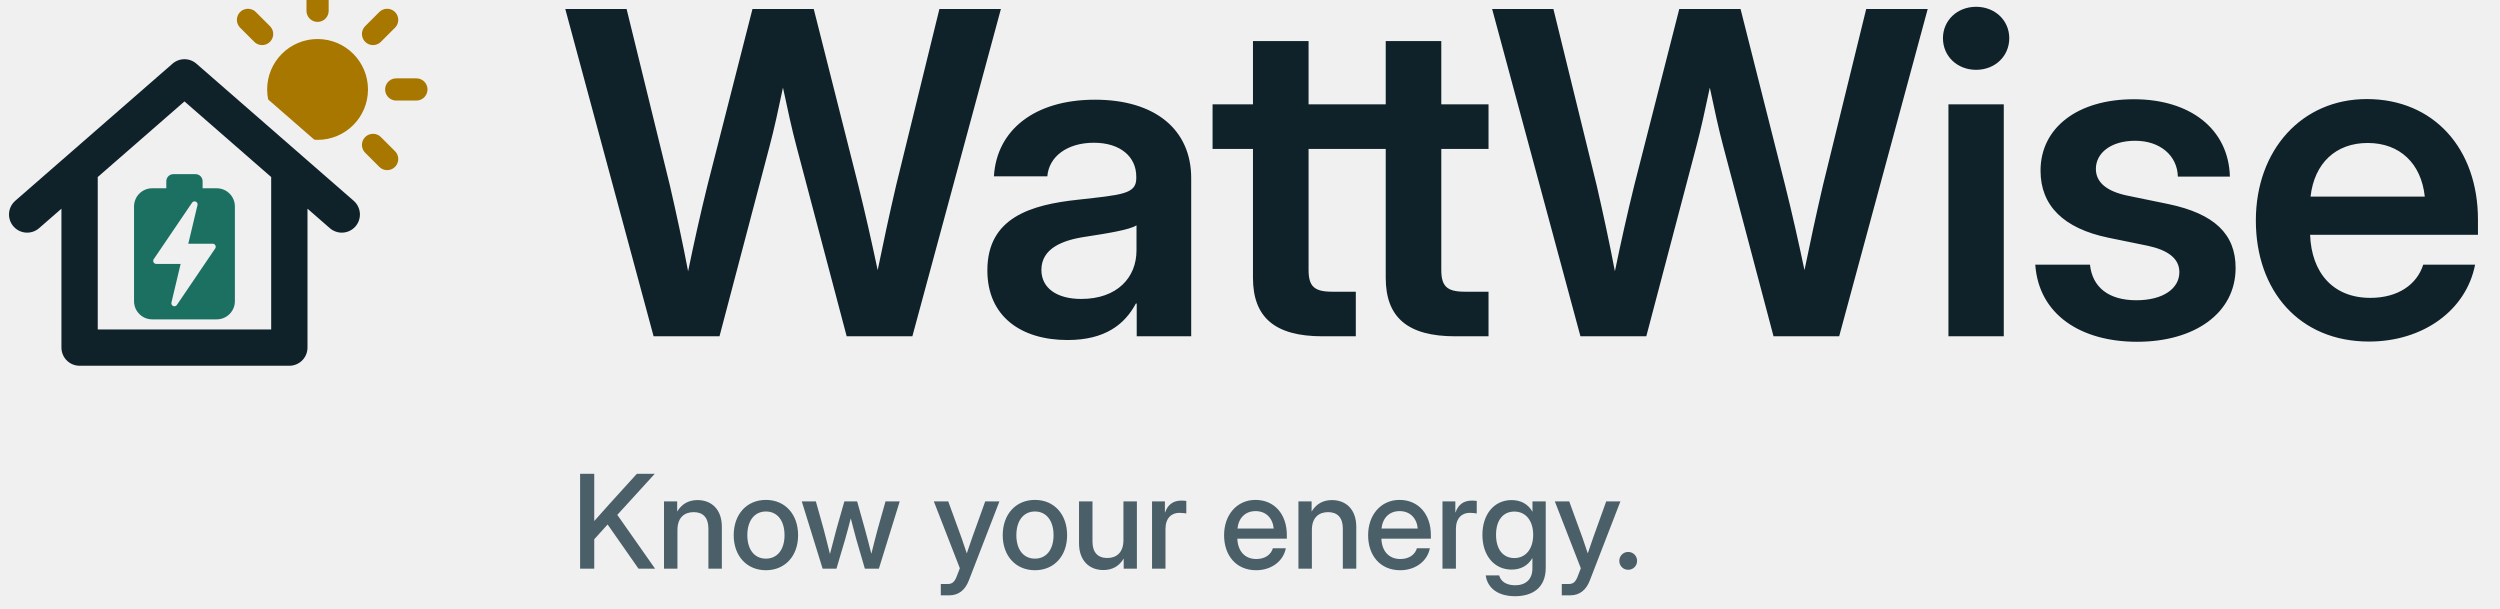
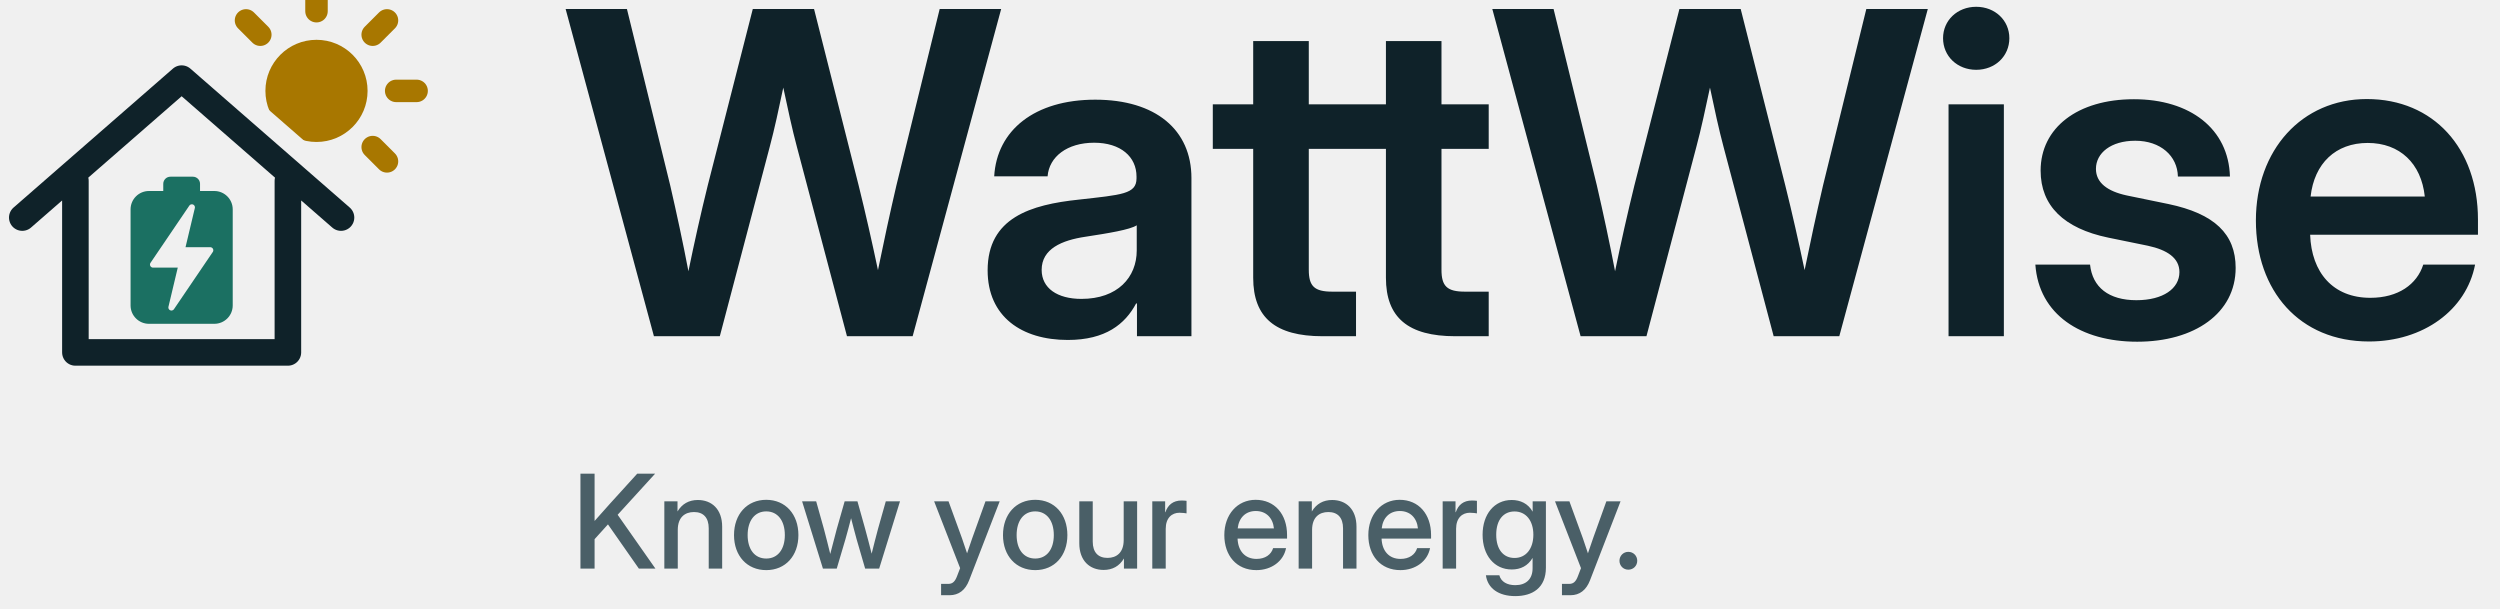
- <svg xmlns="http://www.w3.org/2000/svg" viewBox="-2 -2 555.7 135.2">
-   <g transform="translate(0 -6.55) scale(0.22415) translate(-52 -61)">
+ <svg xmlns="http://www.w3.org/2000/svg" viewBox="-2 -2 555.8 135.2">
+   <g transform="translate(0 -6.55) scale(0.22712) translate(-57 -61)">
    <defs>
      <mask id="ww-sun" maskUnits="userSpaceOnUse" x="0" y="0" width="512" height="512">
        <rect width="512" height="512" fill="#fff" />
-         <path d="M70 294L226 158L382 294 M122 258V426H330V258" fill="none" stroke="#000" stroke-width="76" stroke-linecap="round" stroke-linejoin="round" />
+         <path d="M70 294L226 158L382 294 M122 258V426H330V258" fill="none" stroke="#000" stroke-width="66" stroke-linecap="round" stroke-linejoin="round" />
      </mask>
      <mask id="ww-bolt" maskUnits="userSpaceOnUse" x="0" y="0" width="512" height="512">
        <rect width="512" height="512" fill="#fff" />
        <path d="M236 284L198 340H226L216 382L254 326H226Z" fill="#000" stroke="#000" stroke-width="6" stroke-linejoin="round" />
      </mask>
    </defs>
    <g stroke-linecap="round" stroke-linejoin="round">
      <g mask="url(#ww-sun)">
        <path d="M358 72V92 M427 101L413 115 M456 170H436 M289 101L303 115 M427 239L413 225" stroke="#A87700" stroke-width="22" />
        <circle cx="358" cy="170" r="50" fill="#A87700" />
      </g>
-       <path d="M70 294L226 158L382 294 M122 258V426H330V258" fill="none" stroke="#0F2229" stroke-width="36" />
+       <path d="M70 294L226 158L382 294 M122 258V426H330V258" fill="none" stroke="#0F2229" stroke-width="26" />
      <g fill="#1B7062" mask="url(#ww-bolt)">
        <rect x="208" y="254" width="36" height="24" rx="7" />
        <rect x="176" y="268" width="100" height="130" rx="18" />
      </g>
    </g>
  </g>
-   <path transform="translate(123.02 72.75)" fill="#0F2229" d="M20.26 0H34.91L46 -42.09C47.07 -46.09 48 -50.44 49.02 -55.27C50.05 -50.44 50.98 -46.09 52.05 -42.09L63.18 0H77.78L97.46 -72.75H83.79L74.17 -33.54C72.71 -27.25 71.34 -20.95 70.07 -14.7C68.75 -20.95 67.33 -27.25 65.77 -33.54L55.86 -72.75H42.24L32.23 -33.54C30.66 -27.2 29.25 -20.85 27.93 -14.45C26.71 -20.85 25.34 -27.2 23.88 -33.54L14.26 -72.75H0.63Z M112.27 0.83C120.67 0.83 125.01 -2.69 127.46 -7.28H127.65V0H139.76V-35.16C139.76 -45.9 131.8 -52.59 118.37 -52.59C104.9 -52.59 96.5 -45.8 95.91 -35.55H107.78C108.12 -39.89 112.12 -43.02 118.13 -43.02C124.04 -43.02 127.55 -39.89 127.55 -35.5V-35.11C127.55 -31.59 124.28 -31.45 114.71 -30.37C104.07 -29.25 94.45 -26.37 94.45 -14.65C94.45 -4.35 102.02 0.83 112.27 0.83ZM115.3 -8.3C109.93 -8.3 106.46 -10.69 106.46 -14.75C106.46 -19.43 110.95 -21.34 116.22 -22.12C121.3 -22.9 126.09 -23.68 127.6 -24.66V-19.09C127.6 -13.09 123.35 -8.3 115.3 -8.3Z M176.35 -51.56H165.85V-65.62H153.49V-51.56H144.51V-41.65H153.49V-12.99C153.49 -4.15 158.43 0 168.92 0H176.35V-9.91H171.07C167.07 -9.91 165.85 -11.13 165.85 -14.79V-41.65H176.35Z M205.85 -51.56H195.35V-65.62H183V-51.56H174.02V-41.65H183V-12.99C183 -4.15 187.93 0 198.43 0H205.85V-9.91H200.58C196.57 -9.91 195.35 -11.13 195.35 -14.79V-41.65H205.85Z M226.28 0H240.92L252.01 -42.09C253.08 -46.09 254.01 -50.44 255.04 -55.27C256.06 -50.44 256.99 -46.09 258.06 -42.09L269.2 0H283.79L303.47 -72.75H289.8L280.18 -33.54C278.72 -27.25 277.35 -20.95 276.08 -14.7C274.76 -20.95 273.35 -27.25 271.78 -33.54L261.87 -72.75H248.25L238.24 -33.54C236.68 -27.2 235.26 -20.85 233.94 -14.45C232.72 -20.85 231.35 -27.2 229.89 -33.54L220.27 -72.75H206.65Z M308.08 0H320.38V-51.56H308.08ZM314.23 -59.23C318.43 -59.23 321.6 -62.26 321.6 -66.26C321.6 -70.21 318.43 -73.24 314.23 -73.24C310.03 -73.24 306.86 -70.21 306.86 -66.26C306.86 -62.26 310.03 -59.23 314.23 -59.23Z M350.03 1.22C362.78 1.22 371.91 -5.13 371.91 -15.19C371.91 -22.75 367.17 -27.25 356.97 -29.39L347.69 -31.3C343.39 -32.23 340.85 -34.13 340.85 -37.21C340.85 -40.72 344.17 -43.46 349.59 -43.46C355.21 -43.46 358.97 -40.09 359.07 -35.5H370.64C370.35 -46.09 361.8 -52.69 349.3 -52.69C336.7 -52.69 328.55 -46.29 328.55 -36.82C328.55 -29 333.72 -23.97 343.59 -21.92L352.38 -20.12C356.72 -19.19 359.41 -17.38 359.41 -14.26C359.41 -10.6 355.79 -8.01 349.84 -8.01C343.69 -8.01 340.07 -10.89 339.54 -15.92H327.38C328.16 -4.83 337.48 1.22 350.03 1.22Z M401.56 1.17C413.62 1.17 423.19 -5.81 425.14 -15.92H413.62C412.21 -11.52 408.05 -8.54 401.85 -8.54C393.55 -8.54 388.77 -14.16 388.47 -22.56H425.78V-25.93C425.78 -41.75 415.92 -52.73 401.07 -52.73C386.62 -52.73 376.41 -41.41 376.41 -25.73C376.41 -10.11 386.08 1.17 401.56 1.17ZM388.57 -31.05C389.4 -38.43 394.14 -42.97 401.27 -42.97C408.4 -42.97 413.18 -38.43 413.96 -31.05Z" />
-   <path transform="translate(125.02 124.41) scale(0.29)" fill="#4A5F67" d="M6.64 0H17.48V-22.56L27.73 -33.89L51.42 0H64.11L35.16 -41.26L63.87 -72.75H50.15L29.44 -49.95C25.39 -45.41 21.44 -41.02 17.48 -36.52V-72.75H6.64Z M81.25 -29.69C81.25 -39.26 86.67 -43.36 93.7 -43.36C100.83 -43.36 104.98 -39.11 104.98 -30.86V0H115.28V-32.13C115.28 -45.61 107.23 -52.59 96.63 -52.59C89.84 -52.59 84.57 -49.66 81.05 -43.8V-51.56H70.95V0H81.25Z M149.07 1.17C163.82 1.17 173.73 -9.81 173.73 -25.68C173.73 -41.65 163.82 -52.73 149.07 -52.73C134.33 -52.73 124.37 -41.65 124.37 -25.68C124.37 -9.81 134.33 1.17 149.07 1.17ZM149.07 -7.71C140.23 -7.71 134.81 -14.7 134.81 -25.68C134.81 -36.77 140.28 -43.85 149.07 -43.85C157.86 -43.85 163.33 -36.77 163.33 -25.68C163.33 -14.75 157.91 -7.71 149.07 -7.71Z M192.53 0H203.12L209.77 -22.46C211.28 -27.69 212.7 -33.2 214.11 -38.62C215.53 -33.2 216.89 -27.69 218.36 -22.46L224.9 0H235.64L251.61 -51.56H240.72L234.77 -30.47C233.06 -24.27 231.49 -17.72 229.88 -11.43C228.22 -17.72 226.66 -24.32 224.9 -30.47L218.99 -51.56H209.18L203.17 -30.47C201.46 -24.22 199.8 -17.63 198.14 -11.23C196.53 -17.63 194.97 -24.22 193.26 -30.47L187.35 -51.56H176.56Z  M283.11 20.41H289.65C296.63 20.41 301.71 16.5 304.59 9.03L328.03 -51.56H317.14L306.98 -23.29C305.62 -19.43 304.3 -15.58 303.03 -11.72C301.76 -15.58 300.49 -19.43 299.12 -23.29L288.82 -51.56H277.78L297.71 -0.34L295.36 5.76C293.8 9.96 291.89 11.72 288.67 11.72H283.11Z M355.27 1.17C370.02 1.17 379.93 -9.81 379.93 -25.68C379.93 -41.65 370.02 -52.73 355.27 -52.73C340.53 -52.73 330.57 -41.65 330.57 -25.68C330.57 -9.81 340.53 1.17 355.27 1.17ZM355.27 -7.71C346.44 -7.71 341.02 -14.7 341.02 -25.68C341.02 -36.77 346.48 -43.85 355.27 -43.85C364.06 -43.85 369.53 -36.77 369.53 -25.68C369.53 -14.75 364.11 -7.71 355.27 -7.71Z M407.71 1.03C414.55 1.03 419.78 -1.9 423.29 -7.76V0H433.4V-51.56H423.1V-21.88C423.1 -12.3 417.68 -8.2 410.69 -8.2C403.52 -8.2 399.37 -12.45 399.37 -20.7V-51.56H389.06V-19.43C389.06 -5.96 397.12 1.03 407.71 1.03Z M445.02 0H455.32V-30.47C455.32 -38.87 460.06 -42.82 465.87 -42.82C468.26 -42.82 470.51 -42.48 471.29 -42.33V-51.95C470.46 -52.05 469.09 -52.2 467.53 -52.2C460.99 -52.2 456.98 -48.83 455.08 -43.21H454.88V-51.56H445.02Z  M524.8 1.17C536.47 1.17 545.65 -5.71 547.56 -15.67H537.65C536.18 -10.79 531.69 -7.42 524.95 -7.42C515.92 -7.42 510.74 -13.72 510.4 -23H548.34V-25.78C548.34 -41.7 538.87 -52.73 524.27 -52.73C510.21 -52.73 500.24 -41.41 500.24 -25.68C500.24 -10.11 509.52 1.17 524.8 1.17ZM510.5 -30.81C511.38 -39.01 516.6 -44.14 524.37 -44.14C532.18 -44.14 537.45 -39.01 538.28 -30.81Z M567.53 -29.69C567.53 -39.26 572.95 -43.36 579.98 -43.36C587.11 -43.36 591.26 -39.11 591.26 -30.86V0H601.56V-32.13C601.56 -45.61 593.51 -52.59 582.91 -52.59C576.12 -52.59 570.85 -49.66 567.33 -43.8V-51.56H557.23V0H567.53Z M635.21 1.17C646.88 1.17 656.05 -5.71 657.96 -15.67H648.05C646.58 -10.79 642.09 -7.42 635.35 -7.42C626.32 -7.42 621.14 -13.72 620.8 -23H658.74V-25.78C658.74 -41.7 649.27 -52.73 634.67 -52.73C620.61 -52.73 610.64 -41.41 610.64 -25.68C610.64 -10.11 619.92 1.17 635.21 1.17ZM620.9 -30.81C621.78 -39.01 627 -44.14 634.77 -44.14C642.58 -44.14 647.85 -39.01 648.68 -30.81Z M667.63 0H677.93V-30.47C677.93 -38.87 682.67 -42.82 688.48 -42.82C690.87 -42.82 693.12 -42.48 693.9 -42.33V-51.95C693.07 -52.05 691.7 -52.2 690.14 -52.2C683.59 -52.2 679.59 -48.83 677.69 -43.21H677.49V-51.56H667.63Z M723.29 21.09C736.28 21.09 746.78 14.94 746.78 -0.68V-51.56H736.62V-43.7H736.57C733.11 -49.85 727.25 -52.59 720.56 -52.59C707.23 -52.59 698.24 -41.7 698.24 -25.93C698.24 -10.21 707.18 0.68 720.61 0.68C727.39 0.68 732.96 -2.1 736.52 -8.11H736.57V-0.29C736.57 8.06 731.59 12.7 723.29 12.7C717.04 12.7 712.4 10.11 711.08 5.13H700.78C702.15 15.23 710.64 21.09 723.29 21.09ZM722.71 -8.15C714.4 -8.15 708.69 -14.4 708.69 -25.98C708.69 -37.55 714.4 -43.8 722.71 -43.8C731.49 -43.8 737.16 -36.77 737.16 -25.98C737.16 -15.19 731.49 -8.15 722.71 -8.15Z M759.08 20.41H765.62C772.61 20.41 777.69 16.5 780.57 9.03L804 -51.56H793.12L782.96 -23.29C781.59 -19.43 780.27 -15.58 779 -11.72C777.73 -15.58 776.46 -19.43 775.1 -23.29L764.79 -51.56H753.76L773.68 -0.34L771.34 5.76C769.78 9.96 767.87 11.72 764.65 11.72H759.08Z M809.96 0.83C813.82 0.83 816.8 -2.15 816.8 -6.01C816.8 -9.81 813.82 -12.84 809.96 -12.84C806.15 -12.84 803.17 -9.81 803.17 -6.01C803.17 -2.15 806.15 0.83 809.96 0.83Z" />
+   <path transform="translate(123.12 72.75)" fill="#0F2229" d="M20.26 0H34.91L46 -42.09C47.07 -46.09 48 -50.44 49.02 -55.27C50.05 -50.44 50.98 -46.09 52.05 -42.09L63.18 0H77.78L97.46 -72.75H83.79L74.17 -33.54C72.71 -27.25 71.34 -20.95 70.07 -14.7C68.75 -20.95 67.33 -27.25 65.77 -33.54L55.86 -72.75H42.24L32.23 -33.54C30.66 -27.2 29.25 -20.85 27.93 -14.45C26.71 -20.85 25.34 -27.2 23.88 -33.54L14.26 -72.75H0.63Z M112.27 0.83C120.67 0.83 125.01 -2.69 127.46 -7.28H127.65V0H139.76V-35.16C139.76 -45.9 131.8 -52.59 118.37 -52.59C104.9 -52.59 96.5 -45.8 95.91 -35.55H107.78C108.12 -39.89 112.12 -43.02 118.13 -43.02C124.04 -43.02 127.55 -39.89 127.55 -35.5V-35.11C127.55 -31.59 124.28 -31.45 114.71 -30.37C104.07 -29.25 94.45 -26.37 94.45 -14.65C94.45 -4.35 102.02 0.83 112.27 0.83ZM115.3 -8.3C109.93 -8.3 106.46 -10.69 106.46 -14.75C106.46 -19.43 110.95 -21.34 116.22 -22.12C121.3 -22.9 126.09 -23.68 127.6 -24.66V-19.09C127.6 -13.09 123.35 -8.3 115.3 -8.3Z M176.35 -51.56H165.85V-65.62H153.49V-51.56H144.51V-41.65H153.49V-12.99C153.49 -4.15 158.43 0 168.92 0H176.35V-9.91H171.07C167.07 -9.91 165.85 -11.13 165.85 -14.79V-41.65H176.35Z M205.85 -51.56H195.35V-65.62H183V-51.56H174.02V-41.65H183V-12.99C183 -4.15 187.93 0 198.43 0H205.85V-9.91H200.58C196.57 -9.91 195.35 -11.13 195.35 -14.79V-41.65H205.85Z M226.28 0H240.92L252.01 -42.09C253.08 -46.09 254.01 -50.44 255.04 -55.27C256.06 -50.44 256.99 -46.09 258.06 -42.09L269.2 0H283.79L303.47 -72.75H289.8L280.18 -33.54C278.72 -27.25 277.35 -20.95 276.08 -14.7C274.76 -20.95 273.35 -27.25 271.78 -33.54L261.87 -72.75H248.25L238.24 -33.54C236.68 -27.2 235.26 -20.85 233.94 -14.45C232.72 -20.85 231.35 -27.2 229.89 -33.54L220.27 -72.75H206.65Z M308.08 0H320.38V-51.56H308.08ZM314.23 -59.23C318.43 -59.23 321.6 -62.26 321.6 -66.26C321.6 -70.21 318.43 -73.24 314.23 -73.24C310.03 -73.24 306.86 -70.21 306.86 -66.26C306.86 -62.26 310.03 -59.23 314.23 -59.23Z M350.03 1.22C362.78 1.22 371.91 -5.13 371.91 -15.19C371.91 -22.75 367.17 -27.25 356.97 -29.39L347.69 -31.3C343.39 -32.23 340.85 -34.13 340.85 -37.21C340.85 -40.72 344.17 -43.46 349.59 -43.46C355.21 -43.46 358.97 -40.09 359.07 -35.5H370.64C370.35 -46.09 361.8 -52.69 349.3 -52.69C336.7 -52.69 328.55 -46.29 328.55 -36.82C328.55 -29 333.72 -23.97 343.59 -21.92L352.38 -20.12C356.72 -19.19 359.41 -17.38 359.41 -14.26C359.41 -10.6 355.79 -8.01 349.84 -8.01C343.69 -8.01 340.07 -10.89 339.54 -15.92H327.38C328.16 -4.83 337.48 1.22 350.03 1.22Z M401.56 1.17C413.62 1.17 423.19 -5.81 425.14 -15.92H413.62C412.21 -11.52 408.05 -8.54 401.85 -8.54C393.55 -8.54 388.77 -14.16 388.47 -22.56H425.78V-25.93C425.78 -41.75 415.92 -52.73 401.07 -52.73C386.62 -52.73 376.41 -41.41 376.41 -25.73C376.41 -10.11 386.08 1.17 401.56 1.17ZM388.57 -31.05C389.4 -38.43 394.14 -42.97 401.27 -42.97C408.4 -42.97 413.18 -38.43 413.96 -31.05Z" />
+   <path transform="translate(125.12 124.41) scale(0.29)" fill="#4A5F67" d="M6.64 0H17.48V-22.56L27.73 -33.89L51.42 0H64.11L35.16 -41.26L63.87 -72.75H50.15L29.44 -49.95C25.39 -45.41 21.44 -41.02 17.48 -36.52V-72.75H6.64Z M81.25 -29.69C81.25 -39.26 86.67 -43.36 93.7 -43.36C100.83 -43.36 104.98 -39.11 104.98 -30.86V0H115.28V-32.13C115.28 -45.61 107.23 -52.59 96.63 -52.59C89.84 -52.59 84.57 -49.66 81.05 -43.8V-51.56H70.95V0H81.25Z M149.07 1.17C163.82 1.17 173.73 -9.81 173.73 -25.68C173.73 -41.65 163.82 -52.73 149.07 -52.73C134.33 -52.73 124.37 -41.65 124.37 -25.68C124.37 -9.81 134.33 1.17 149.07 1.17ZM149.07 -7.71C140.23 -7.71 134.81 -14.7 134.81 -25.68C134.81 -36.77 140.28 -43.85 149.07 -43.85C157.86 -43.85 163.33 -36.77 163.33 -25.68C163.33 -14.75 157.91 -7.71 149.07 -7.71Z M192.53 0H203.12L209.77 -22.46C211.28 -27.69 212.7 -33.2 214.11 -38.62C215.53 -33.2 216.89 -27.69 218.36 -22.46L224.9 0H235.64L251.61 -51.56H240.72L234.77 -30.47C233.06 -24.27 231.49 -17.72 229.88 -11.43C228.22 -17.72 226.66 -24.32 224.9 -30.47L218.99 -51.56H209.18L203.17 -30.47C201.46 -24.22 199.8 -17.63 198.14 -11.23C196.53 -17.63 194.97 -24.22 193.26 -30.47L187.35 -51.56H176.56Z  M283.11 20.41H289.65C296.63 20.41 301.71 16.5 304.59 9.03L328.03 -51.56H317.14L306.98 -23.29C305.62 -19.43 304.3 -15.58 303.03 -11.72C301.76 -15.58 300.49 -19.43 299.12 -23.29L288.82 -51.56H277.78L297.71 -0.34L295.36 5.76C293.8 9.96 291.89 11.72 288.67 11.72H283.11Z M355.27 1.17C370.02 1.17 379.93 -9.81 379.93 -25.68C379.93 -41.65 370.02 -52.73 355.27 -52.73C340.53 -52.73 330.57 -41.65 330.57 -25.68C330.57 -9.81 340.53 1.17 355.27 1.17ZM355.27 -7.71C346.44 -7.71 341.02 -14.7 341.02 -25.68C341.02 -36.77 346.48 -43.85 355.27 -43.85C364.06 -43.85 369.53 -36.77 369.53 -25.68C369.53 -14.75 364.11 -7.71 355.27 -7.71Z M407.71 1.03C414.55 1.03 419.78 -1.9 423.29 -7.76V0H433.4V-51.56H423.1V-21.88C423.1 -12.3 417.68 -8.2 410.69 -8.2C403.52 -8.2 399.37 -12.45 399.37 -20.7V-51.56H389.06V-19.43C389.06 -5.96 397.12 1.03 407.71 1.03Z M445.02 0H455.32V-30.47C455.32 -38.87 460.06 -42.82 465.87 -42.82C468.26 -42.82 470.51 -42.48 471.29 -42.33V-51.95C470.46 -52.05 469.09 -52.2 467.53 -52.2C460.99 -52.2 456.98 -48.83 455.08 -43.21H454.88V-51.56H445.02Z  M524.8 1.17C536.47 1.17 545.65 -5.71 547.56 -15.67H537.65C536.18 -10.79 531.69 -7.42 524.95 -7.42C515.92 -7.42 510.74 -13.72 510.4 -23H548.34V-25.78C548.34 -41.7 538.87 -52.73 524.27 -52.73C510.21 -52.73 500.24 -41.41 500.24 -25.68C500.24 -10.11 509.52 1.17 524.8 1.17ZM510.5 -30.81C511.38 -39.01 516.6 -44.14 524.37 -44.14C532.18 -44.14 537.45 -39.01 538.28 -30.81Z M567.53 -29.69C567.53 -39.26 572.95 -43.36 579.98 -43.36C587.11 -43.36 591.26 -39.11 591.26 -30.86V0H601.56V-32.13C601.56 -45.61 593.51 -52.59 582.91 -52.59C576.12 -52.59 570.85 -49.66 567.33 -43.8V-51.56H557.23V0H567.53Z M635.21 1.17C646.88 1.17 656.05 -5.71 657.96 -15.67H648.05C646.58 -10.79 642.09 -7.42 635.35 -7.42C626.32 -7.42 621.14 -13.72 620.8 -23H658.74V-25.78C658.74 -41.7 649.27 -52.73 634.67 -52.73C620.61 -52.73 610.64 -41.41 610.64 -25.68C610.64 -10.11 619.92 1.17 635.21 1.17ZM620.9 -30.81C621.78 -39.01 627 -44.14 634.77 -44.14C642.58 -44.14 647.85 -39.01 648.68 -30.81Z M667.63 0H677.93V-30.47C677.93 -38.87 682.67 -42.82 688.48 -42.82C690.87 -42.82 693.12 -42.48 693.9 -42.33V-51.95C693.07 -52.05 691.7 -52.2 690.14 -52.2C683.59 -52.2 679.59 -48.83 677.69 -43.21H677.49V-51.56H667.63Z M723.29 21.09C736.28 21.09 746.78 14.94 746.78 -0.68V-51.56H736.62V-43.7H736.57C733.11 -49.85 727.25 -52.59 720.56 -52.59C707.23 -52.59 698.24 -41.7 698.24 -25.93C698.24 -10.21 707.18 0.68 720.61 0.68C727.39 0.68 732.96 -2.1 736.52 -8.11H736.57V-0.29C736.57 8.06 731.59 12.7 723.29 12.7C717.04 12.7 712.4 10.11 711.08 5.13H700.78C702.15 15.23 710.64 21.09 723.29 21.09ZM722.71 -8.15C714.4 -8.15 708.69 -14.4 708.69 -25.98C708.69 -37.55 714.4 -43.8 722.71 -43.8C731.49 -43.8 737.16 -36.77 737.16 -25.98C737.16 -15.19 731.49 -8.15 722.71 -8.15Z M759.08 20.41H765.62C772.61 20.41 777.69 16.5 780.57 9.03L804 -51.56H793.12L782.96 -23.29C781.59 -19.43 780.27 -15.58 779 -11.72C777.73 -15.58 776.46 -19.43 775.1 -23.29L764.79 -51.56H753.76L773.68 -0.34L771.34 5.76C769.78 9.96 767.87 11.72 764.65 11.72H759.08Z M809.96 0.83C813.82 0.83 816.8 -2.15 816.8 -6.01C816.8 -9.81 813.82 -12.84 809.96 -12.84C806.15 -12.84 803.17 -9.81 803.17 -6.01C803.17 -2.15 806.15 0.83 809.96 0.83Z" />
</svg>
